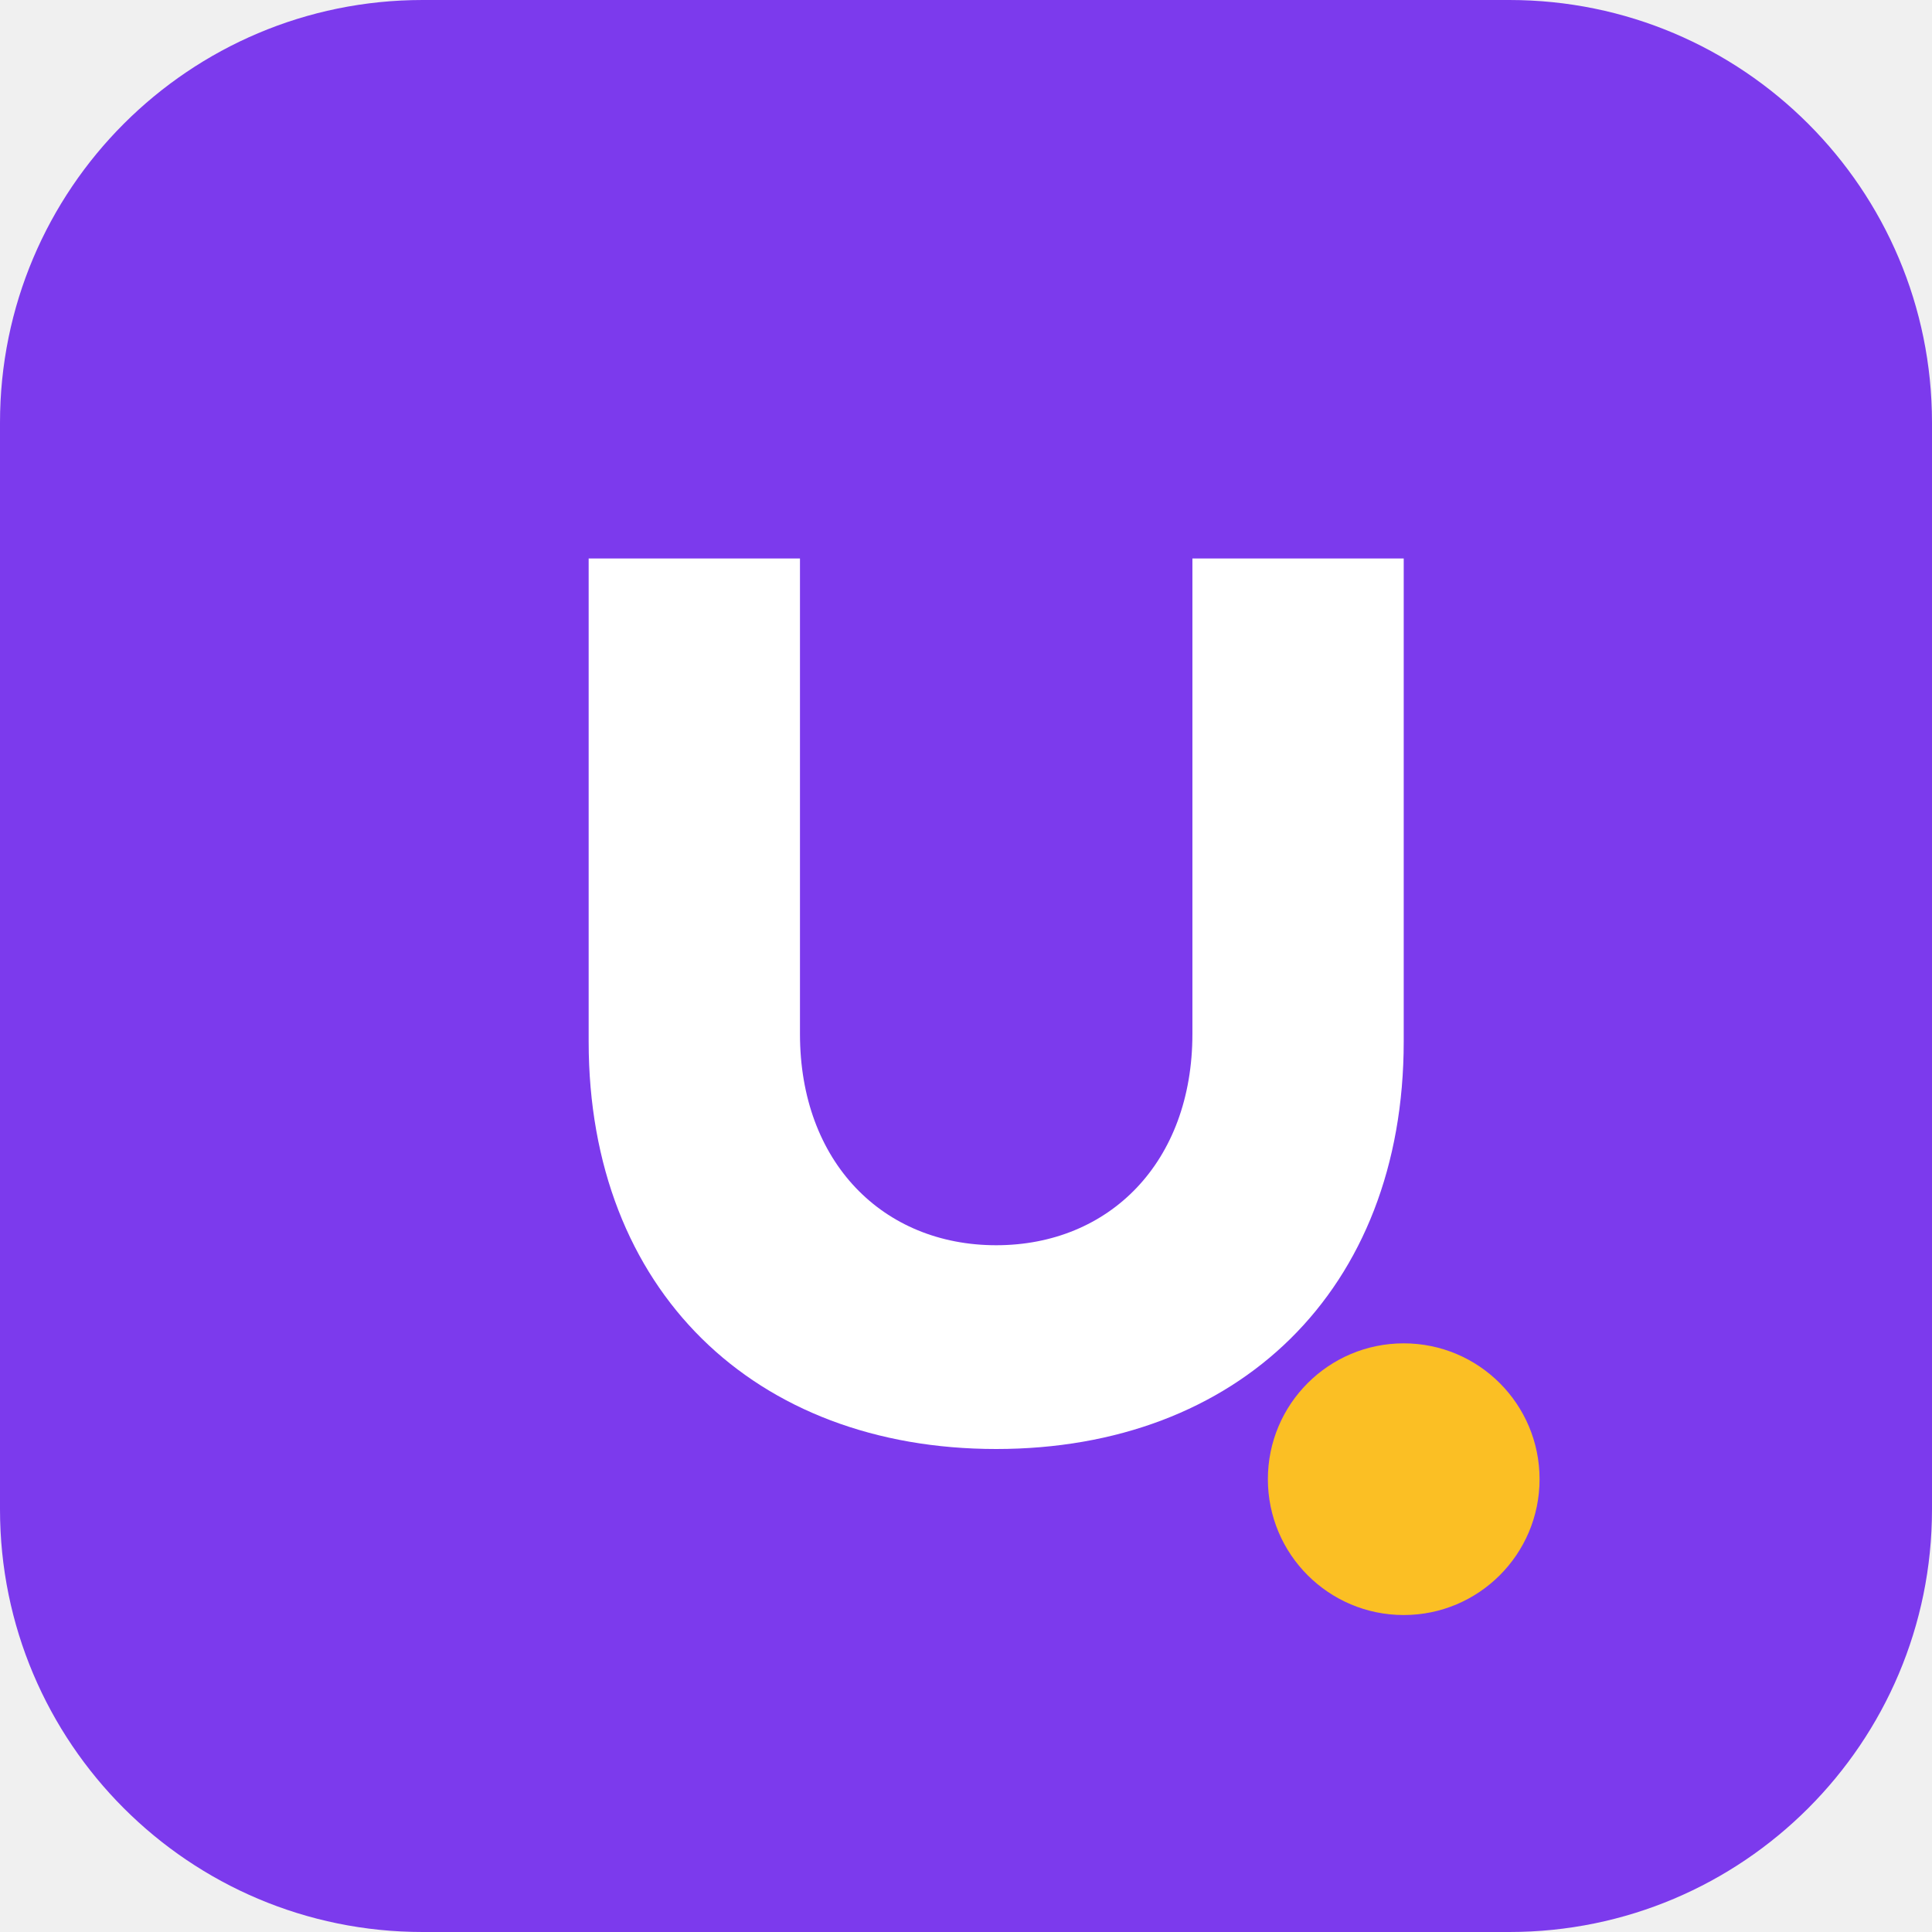
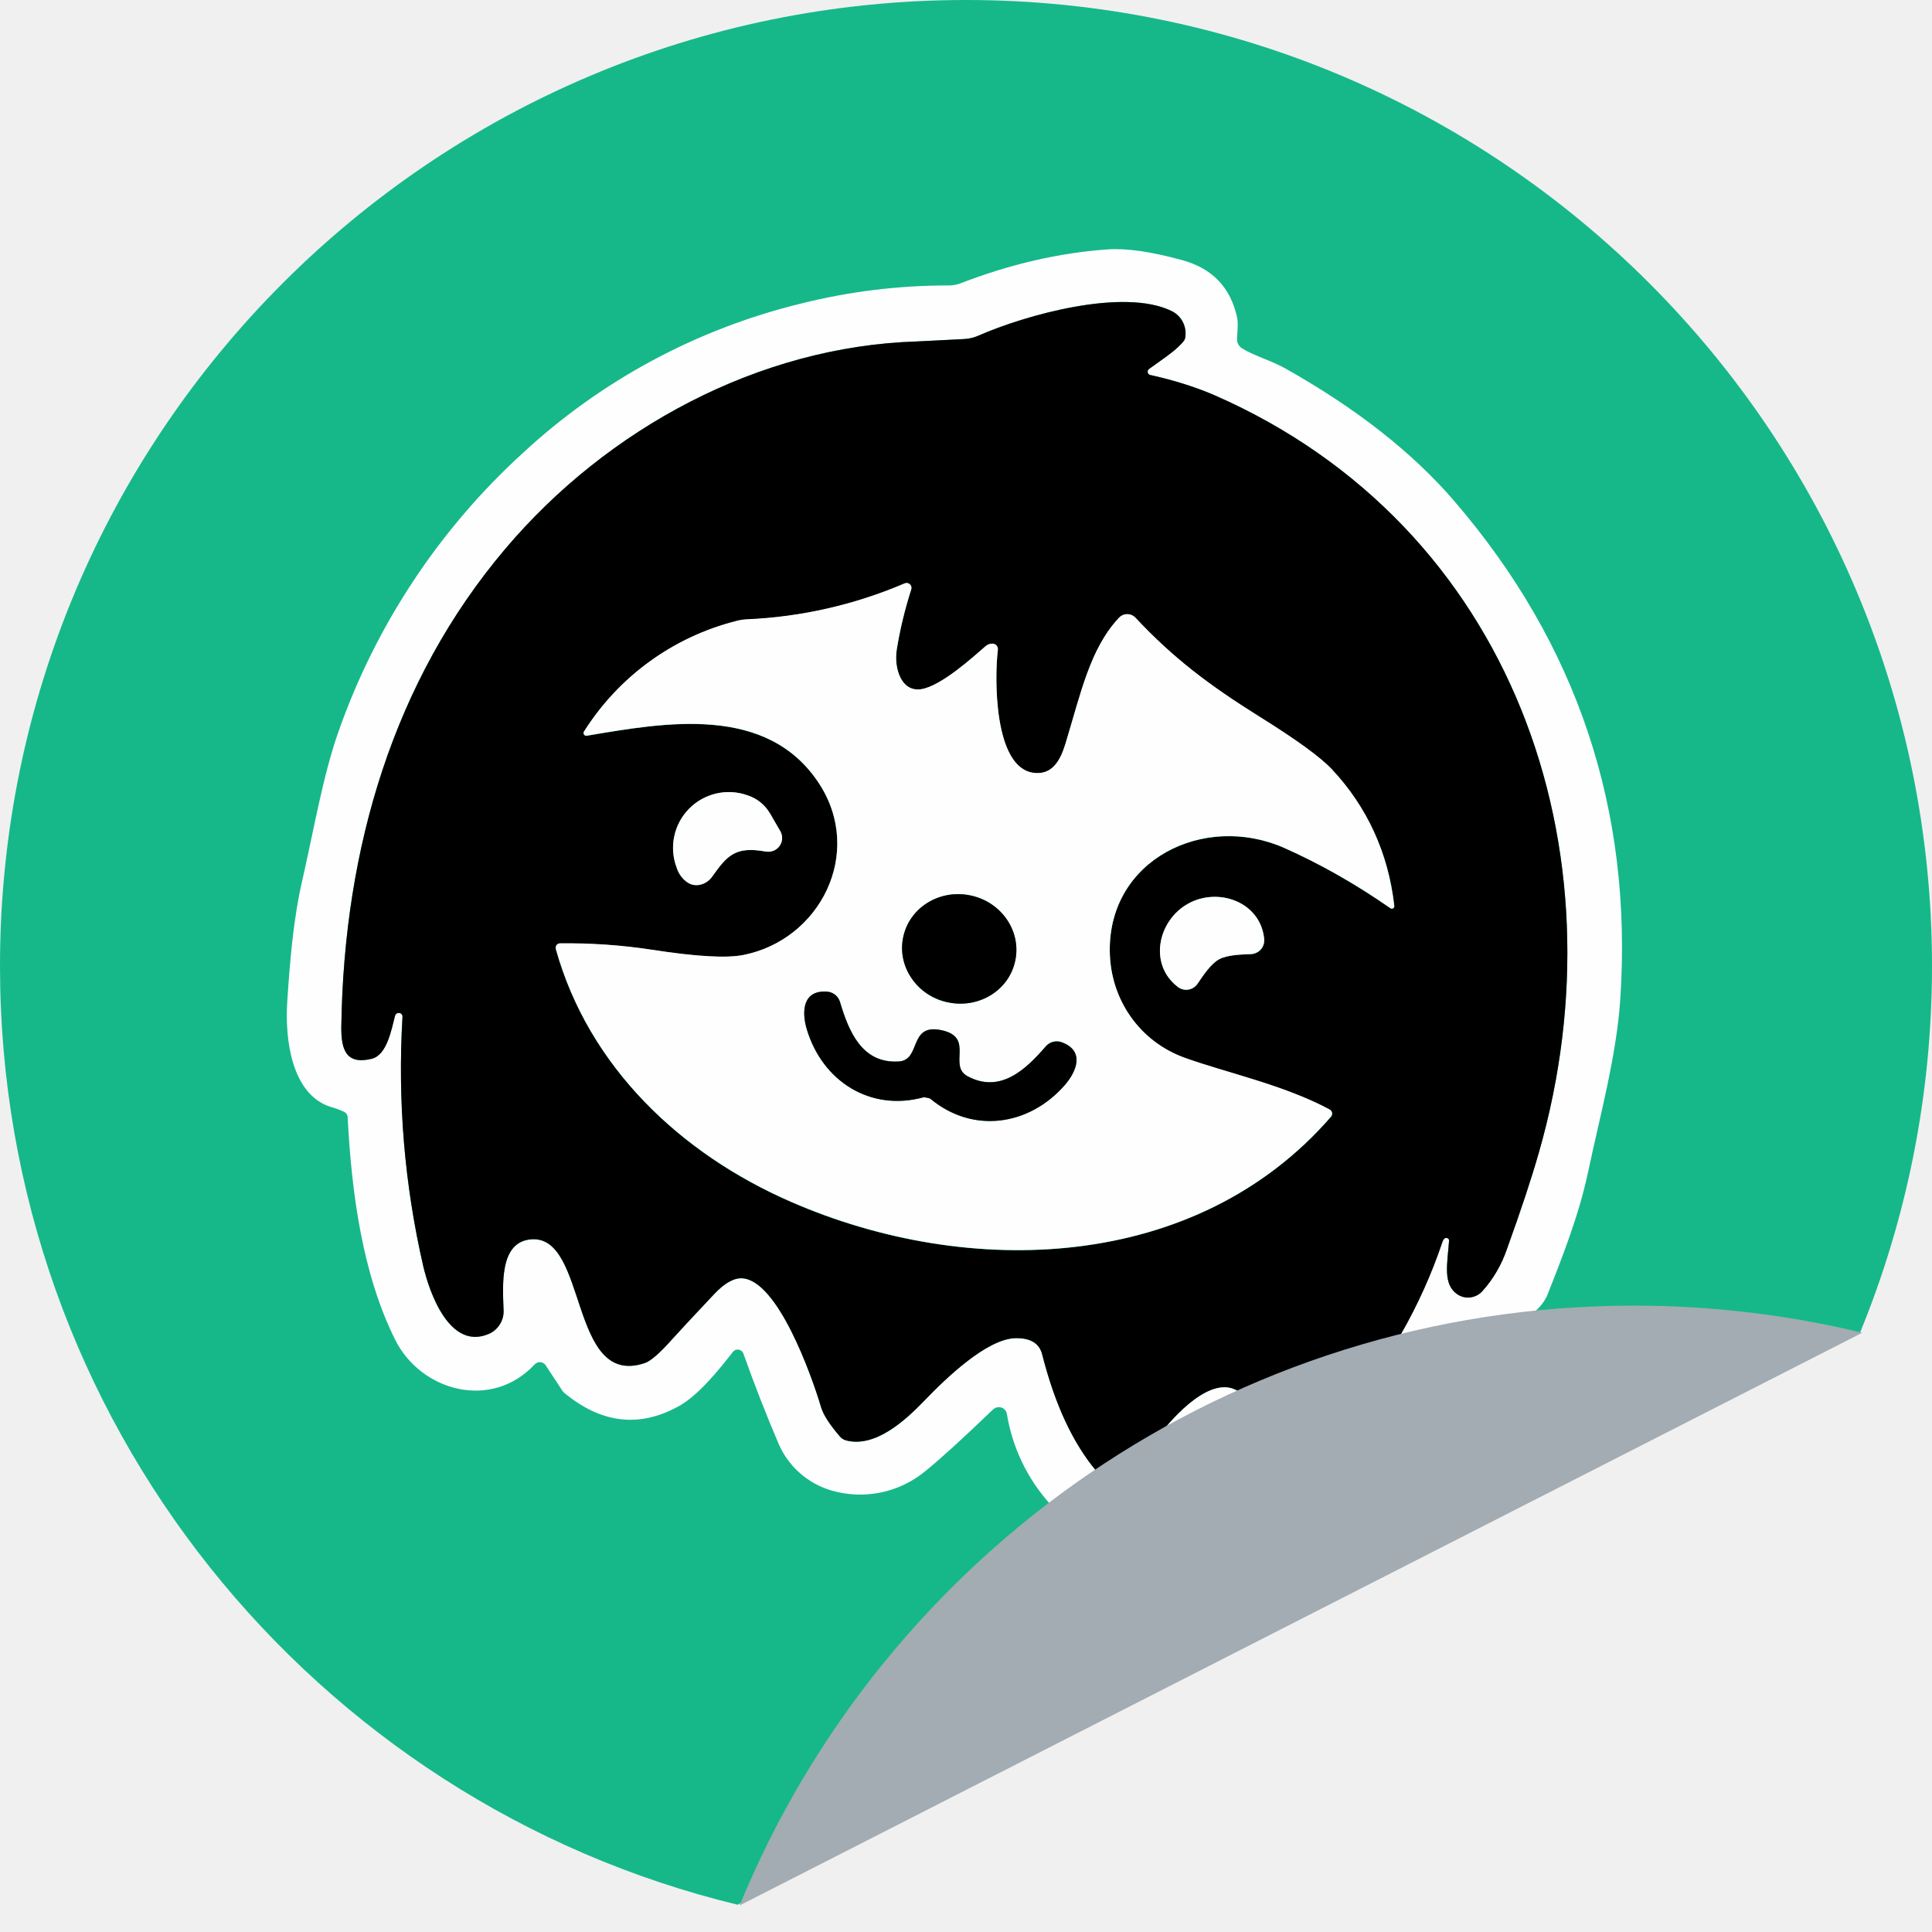
- <svg xmlns="http://www.w3.org/2000/svg" viewBox="0 0 512 512">
-   <rect width="512" height="512" rx="112" fill="#7c3aed" />
-   <path d="M156 148v128c0 66 44 108 108 108s108-42 108-108V148h-56v126c0 34-22 56-52 56s-52-22-52-56V148z" fill="#fff" />
-   <circle cx="372" cy="392" r="36" fill="#fbbf24" />
+ <svg xmlns="http://www.w3.org/2000/svg" width="512" height="512" style="flex:none;line-height:1" viewBox="0 0 24 24">
+   <path d="M12 0c6.627 0 12 5.373 12 12 0 1.61-.317 3.146-.892 4.55L9.162 23.661C3.904 22.388 0 17.65 0 12 0 5.373 5.373 0 12 0" fill="#16b88a" />
+   <path d="M19.214 16.106q-.128.243-.351.268-.777.087-1.356.234-.098.027-.103-.037.311-.544.512-1.14.012-.036.031-.048a.04.04 0 0 1 .037-.001.03.03 0 0 1 .016.03c-.02.287-.081.545.108.668q.073.047.16.036a.24.24 0 0 0 .146-.077q.193-.21.307-.527.26-.72.395-1.194c1.082-3.766-.328-7.785-4.024-9.407a4.4 4.4 0 0 0-.802-.253.04.04 0 0 1-.032-.033.04.04 0 0 1 .017-.043 6 6 0 0 0 .315-.232q.122-.104.131-.146a.305.305 0 0 0-.165-.34c-.597-.294-1.82.049-2.402.305a.5.5 0 0 1-.176.042l-.588.03c-1.968.06-3.85 1.084-5.113 2.576-1.39 1.64-2.004 3.72-2.037 5.93-.004.274.048.485.378.405.192-.047.246-.372.288-.533a.05.05 0 0 1 .02-.029.05.05 0 0 1 .035-.007h.003A.043.043 0 0 1 5 12.63q-.091 1.586.257 3.096c.077.332.327 1.043.805.849a.3.3 0 0 0 .143-.117.3.3 0 0 0 .05-.174c-.009-.313-.056-.856.343-.888.708-.058.468 1.853 1.412 1.537q.11-.037.34-.297.123-.136.523-.561.192-.203.346-.195c.442.024.862 1.2.98 1.601q.042.14.236.366.031.035.076.047c.362.095.739-.252.968-.49.273-.285.78-.771 1.133-.78q.282-.008.335.204.236.931.676 1.45-.157.156-.493.39-.018.013-.085.016a2.2 2.2 0 0 1-.537-1.119.1.1 0 0 0-.123-.082.1.1 0 0 0-.048.025q-.57.547-.834.76a1.27 1.27 0 0 1-1.179.246 1.03 1.03 0 0 1-.648-.57 19 19 0 0 1-.441-1.129.076.076 0 0 0-.1-.045.1.1 0 0 0-.032.025c-.18.233-.432.54-.669.672q-.738.41-1.431-.17l-.015-.018-.21-.32a.087.087 0 0 0-.136-.01c-.535.574-1.411.337-1.733-.306-.405-.813-.542-1.82-.59-2.76a.08.08 0 0 0-.05-.074 1 1 0 0 0-.156-.057c-.494-.152-.574-.849-.545-1.301.033-.511.076-1.038.19-1.528.14-.612.255-1.295.45-1.844a8.5 8.5 0 0 1 2.28-3.445 7.8 7.8 0 0 1 3.45-1.86 7.5 7.5 0 0 1 1.85-.228.4.4 0 0 0 .14-.025q.93-.36 1.834-.423.35-.024.925.134.562.153.682.718c.02.096-.014.255.003.305q.015.046.058.073c.144.09.353.146.542.252q1.318.742 2.093 1.644 2.294 2.666 2.063 6.182c-.047.715-.253 1.455-.404 2.17-.11.514-.312 1.033-.51 1.53" fill="#fffeff" />
+   <path d="m17.404 16.57-.044.046a.15.15 0 0 1-.074.042 9.6 9.6 0 0 0-1.756.62.13.13 0 0 1-.074.012l-.081-.01c-.326-.201-.786.303-.982.56l-.77.438q-.44-.52-.676-1.451-.052-.21-.335-.204c-.353.009-.86.495-1.133.78-.23.238-.606.585-.968.49a.15.15 0 0 1-.076-.047q-.195-.226-.235-.366c-.12-.401-.539-1.577-.981-1.601q-.154-.008-.346.195-.4.425-.522.561-.231.26-.341.297c-.944.316-.704-1.595-1.412-1.537-.399.032-.352.575-.342.888a.3.3 0 0 1-.05.174.3.3 0 0 1-.144.117c-.478.194-.728-.517-.805-.849A10.9 10.9 0 0 1 5 12.63a.043.043 0 0 0-.036-.045l-.003-.001a.05.05 0 0 0-.034.007.05.05 0 0 0-.02.03c-.043.16-.097.485-.29.532-.33.08-.38-.13-.377-.405.033-2.21.648-4.29 2.037-5.93 1.264-1.493 3.145-2.515 5.113-2.576l.588-.03a.5.5 0 0 0 .176-.042c.582-.256 1.805-.599 2.402-.305a.31.31 0 0 1 .165.34q-.01.042-.131.146-.06.052-.315.232a.04.04 0 0 0-.018.043.04.04 0 0 0 .033.033q.454.101.802.253c3.696 1.622 5.106 5.641 4.024 9.407q-.135.474-.395 1.194a1.5 1.5 0 0 1-.307.527.24.24 0 0 1-.147.077.23.23 0 0 1-.159-.036c-.189-.123-.128-.381-.107-.667a.03.03 0 0 0-.017-.031.04.04 0 0 0-.037 0q-.019.014-.03.05a6.4 6.4 0 0 1-.513 1.139m-.084-5.319a2.9 2.9 0 0 0-.776-1.696q-.213-.226-.912-.662c-.613-.383-1.06-.721-1.525-1.218a.14.14 0 0 0-.104-.046.14.14 0 0 0-.103.045c-.362.385-.475.948-.667 1.572-.062.204-.165.387-.398.354-.49-.07-.482-1.176-.44-1.528a.07.07 0 0 0-.017-.054.07.07 0 0 0-.052-.023.13.13 0 0 0-.083.032c-.155.133-.55.495-.8.534-.252.038-.338-.267-.304-.488q.056-.355.18-.752a.06.06 0 0 0-.082-.074 5.6 5.6 0 0 1-1.96.447.6.6 0 0 0-.13.02A3.15 3.15 0 0 0 7.254 9.09a.034.034 0 0 0 .034.051c.972-.164 2.249-.397 2.893.603.55.855.01 1.93-.947 2.12q-.313.064-1.132-.063a7 7 0 0 0-1.145-.08.054.054 0 0 0-.054.044l.001.026c.409 1.463 1.552 2.543 2.92 3.14 2.215.966 5.037.87 6.71-1.057a.06.06 0 0 0 .003-.073l-.02-.017c-.574-.308-1.284-.456-1.804-.644-.551-.2-.92-.717-.927-1.322-.014-1.137 1.166-1.718 2.159-1.287q.63.273 1.326.751a.03.03 0 0 0 .049-.029M9.568 10.11a.5.5 0 0 0-.283-.23.693.693 0 0 0-.88.897q.044.128.14.188c.046.03.102.038.158.024a.25.25 0 0 0 .143-.098c.187-.262.287-.381.666-.312a.173.173 0 0 0 .203-.161.17.17 0 0 0-.023-.094zm5.192 1.116c-.376.208-.494.751-.132 1.032a.17.17 0 0 0 .249-.038c.07-.102.163-.245.266-.302.102-.056.273-.06.397-.065a.17.17 0 0 0 .164-.19c-.045-.457-.568-.645-.944-.437" fill="#010001" />
+   <path d="M17.32 11.251a.031.031 0 0 1-.049.03 8 8 0 0 0-1.327-.753c-.992-.43-2.172.15-2.158 1.288.007.605.375 1.122.927 1.322.52.188 1.23.336 1.804.644a.058.058 0 0 1 .016.09c-1.672 1.927-4.494 2.023-6.708 1.056-1.37-.596-2.512-1.676-2.92-3.14a.06.06 0 0 1 .008-.048.06.06 0 0 1 .044-.022 7 7 0 0 1 1.145.08q.819.127 1.132.065c.957-.19 1.497-1.266.947-2.121-.644-1-1.921-.767-2.893-.603a.034.034 0 0 1-.034-.051 3.15 3.15 0 0 1 1.894-1.375.6.6 0 0 1 .129-.02 5.6 5.6 0 0 0 1.96-.446.061.061 0 0 1 .083.074 5 5 0 0 0-.181.752c-.034.22.052.526.304.488.25-.039.645-.4.8-.534a.13.13 0 0 1 .083-.032.068.068 0 0 1 .07.077c-.043.352-.05 1.457.439 1.527.233.034.335-.15.398-.353.191-.624.305-1.187.667-1.572a.14.14 0 0 1 .16-.033q.027.012.047.034c.465.497.912.835 1.524 1.218q.7.435.913.662.66.705.776 1.696m-6.1.39a.65.65 0 0 0 .105.512.7.7 0 0 0 .451.299.73.73 0 0 0 .534-.091.66.66 0 0 0 .303-.692.7.7 0 0 0-.106-.247.72.72 0 0 0-.451-.299.73.73 0 0 0-.533.091.66.66 0 0 0-.303.427m.296 1.995q.035.008.041.013c.527.437 1.224.337 1.668-.167.157-.18.248-.43-.035-.535a.18.18 0 0 0-.2.052c-.244.283-.563.589-.97.37-.248-.133.091-.483-.323-.572-.415-.09-.25.37-.53.388-.461.031-.625-.38-.731-.737a.18.18 0 0 0-.16-.13c-.301-.022-.322.243-.253.472.195.643.79 1.022 1.45.84a.1.1 0 0 1 .043.006" fill="#fffeff" />
+   <path d="m9.568 10.109.124.214a.17.17 0 0 1-.083.245.2.2 0 0 1-.097.01c-.38-.069-.479.05-.666.313a.25.25 0 0 1-.143.098.2.2 0 0 1-.158-.024.35.35 0 0 1-.14-.189.693.693 0 0 1 .88-.897c.119.039.22.12.283.23" fill="#fffeff" />
+   <path d="M12.056 11.124c-.384-.082-.759.15-.836.517-.078.367.172.73.556.81.385.082.76-.15.836-.517.078-.366-.171-.73-.556-.81" fill="#010001" />
+   <path d="M15.143 11.917c-.103.057-.197.2-.266.302a.17.17 0 0 1-.249.038c-.363-.281-.244-.824.132-1.032.377-.208.899-.02.944.438a.17.17 0 0 1-.097.172.2.2 0 0 1-.067.017c-.124.005-.295.009-.397.065" fill="#fffeff" />
+   <path d="M11.697 12.798c.414.089.075.438.323.572.407.218.726-.087.97-.37a.18.18 0 0 1 .2-.052c.283.104.192.354.035.534-.444.505-1.141.605-1.668.167a.1.1 0 0 0-.041-.012.2.2 0 0 0-.042-.006c-.661.181-1.256-.198-1.45-.84-.07-.23-.05-.495.251-.472a.18.18 0 0 1 .16.13c.107.357.27.768.732.737.28-.019.115-.478.53-.388" fill="#010001" />
+   <path d="M15.375 17.28q.033.041-.022.069-.472.23-.96.49c.196-.256.656-.76.982-.56" fill="#fffeff" />
+   <path d="M9.188 23.67c1.792-4.372 6.09-7.451 11.107-7.451.978 0 1.928.117 2.838.337z" fill="#a2acb2" />
</svg>
